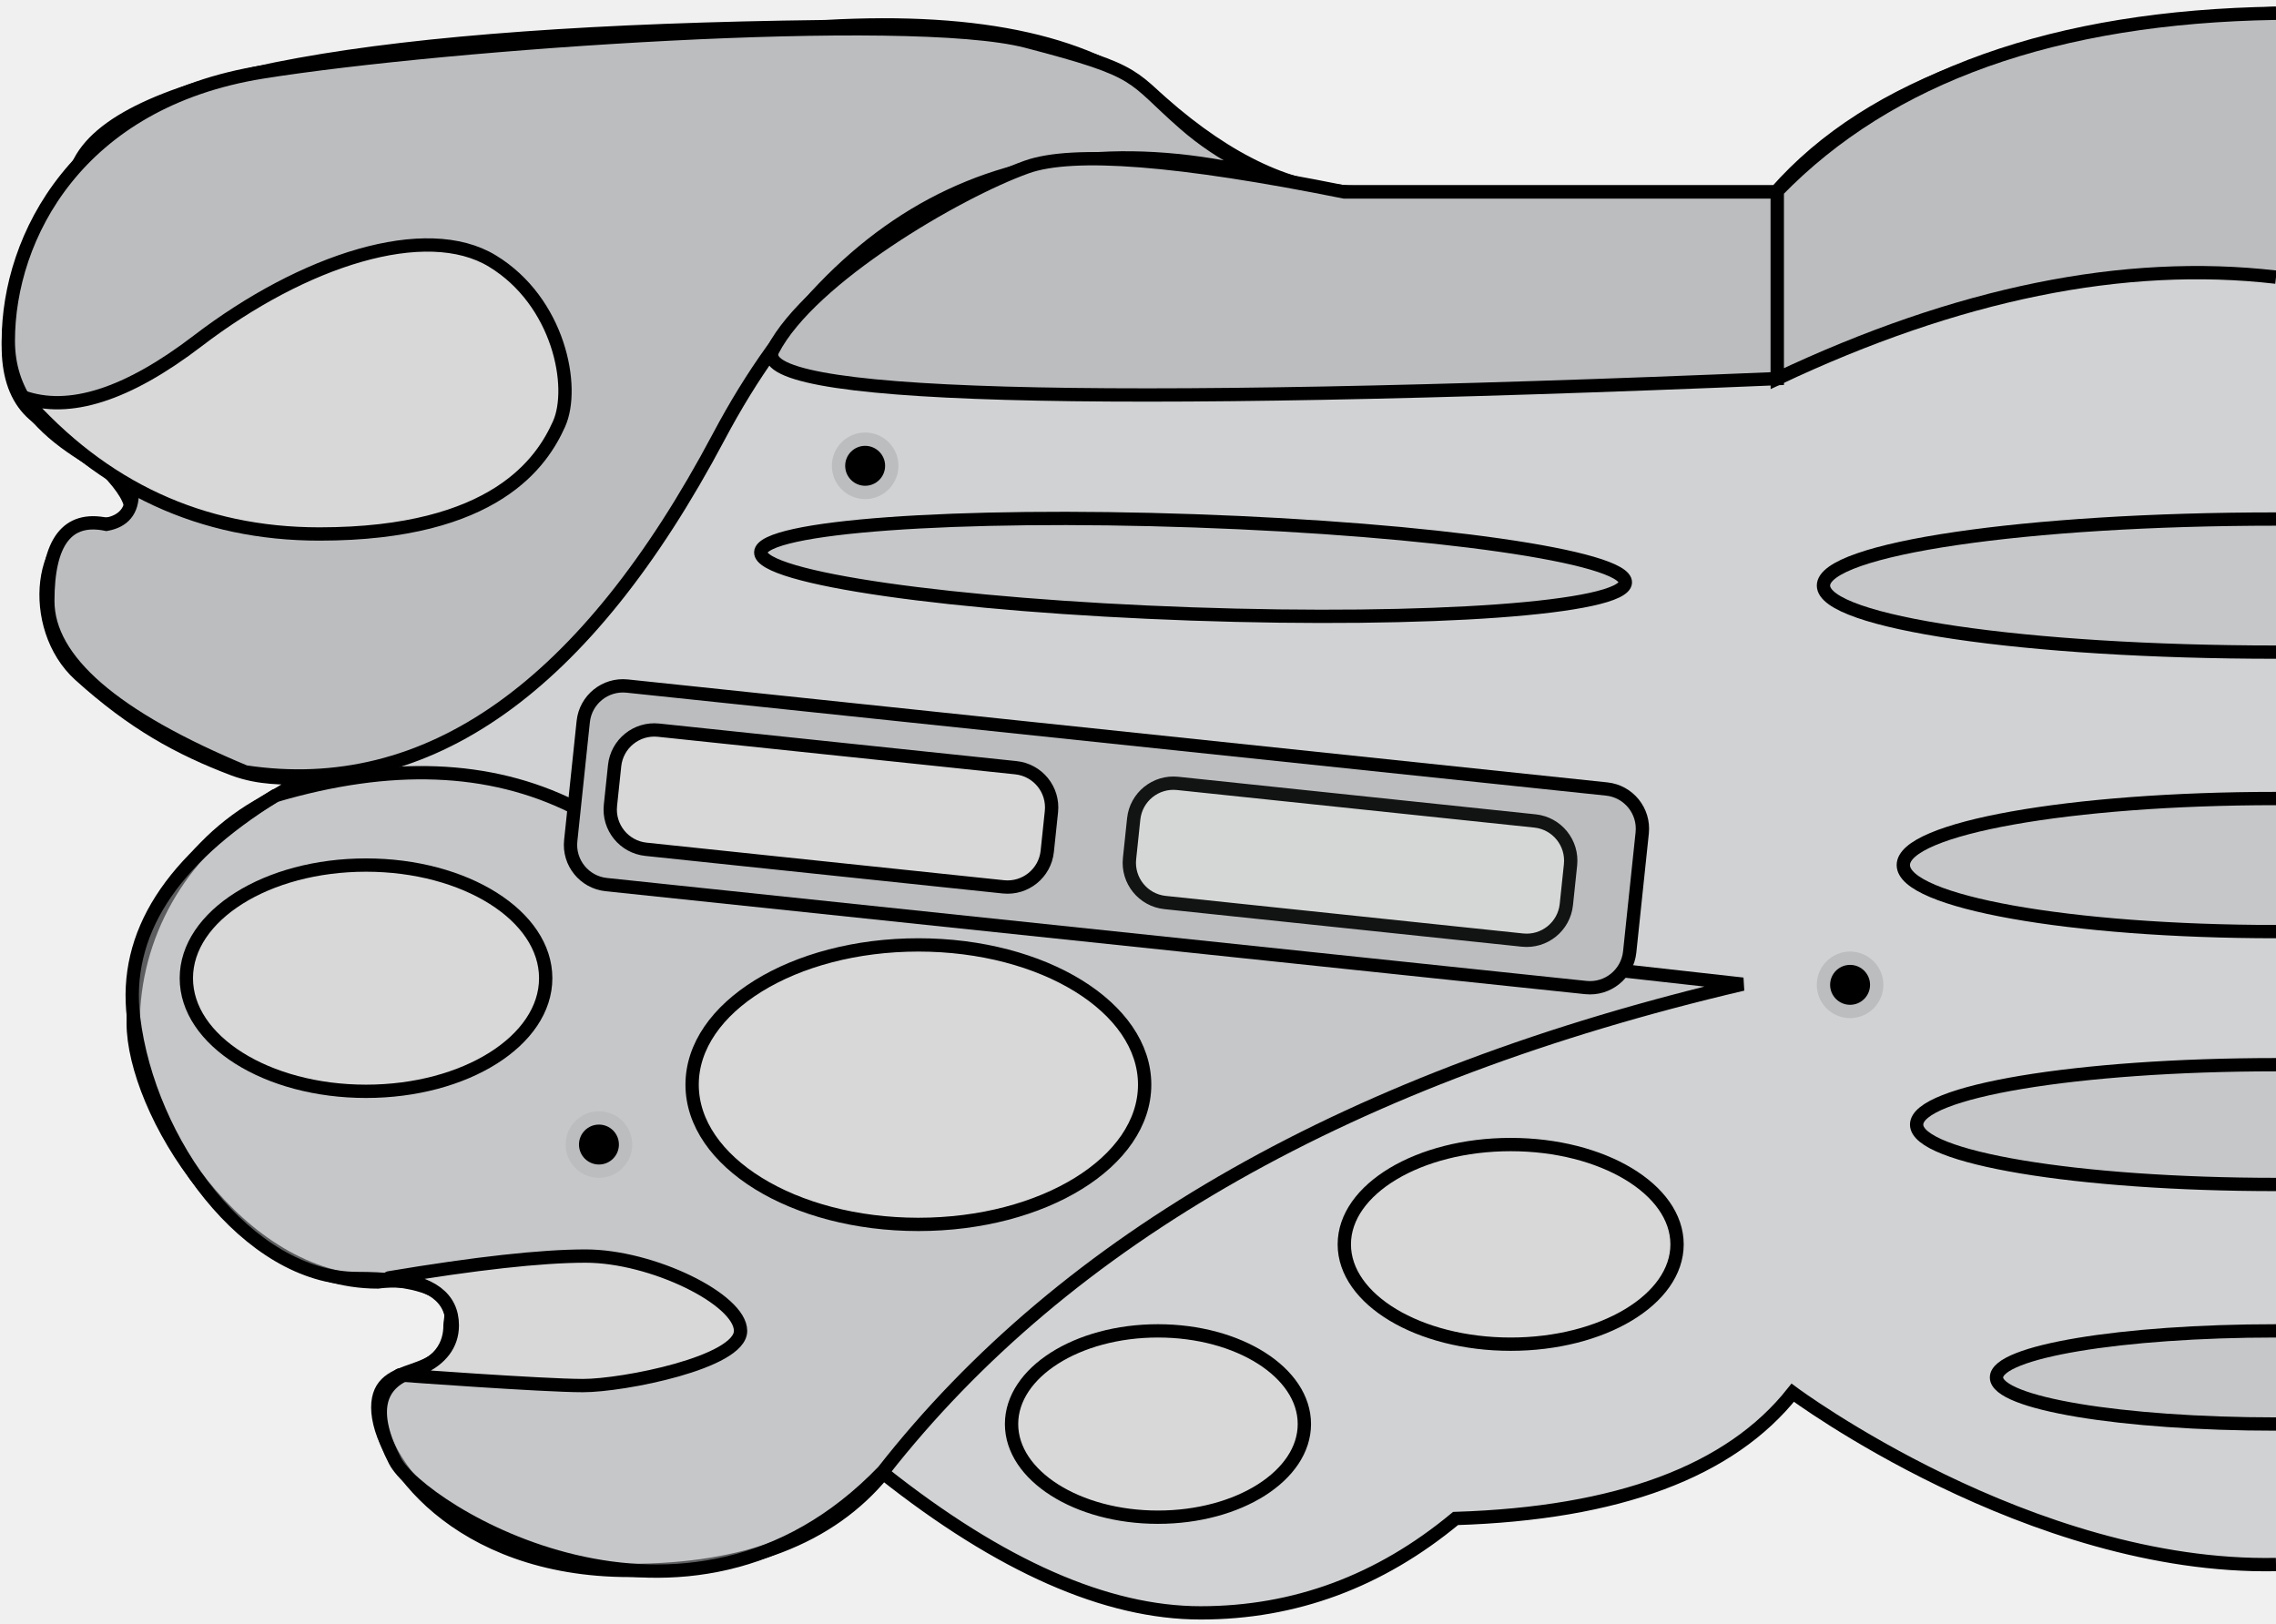
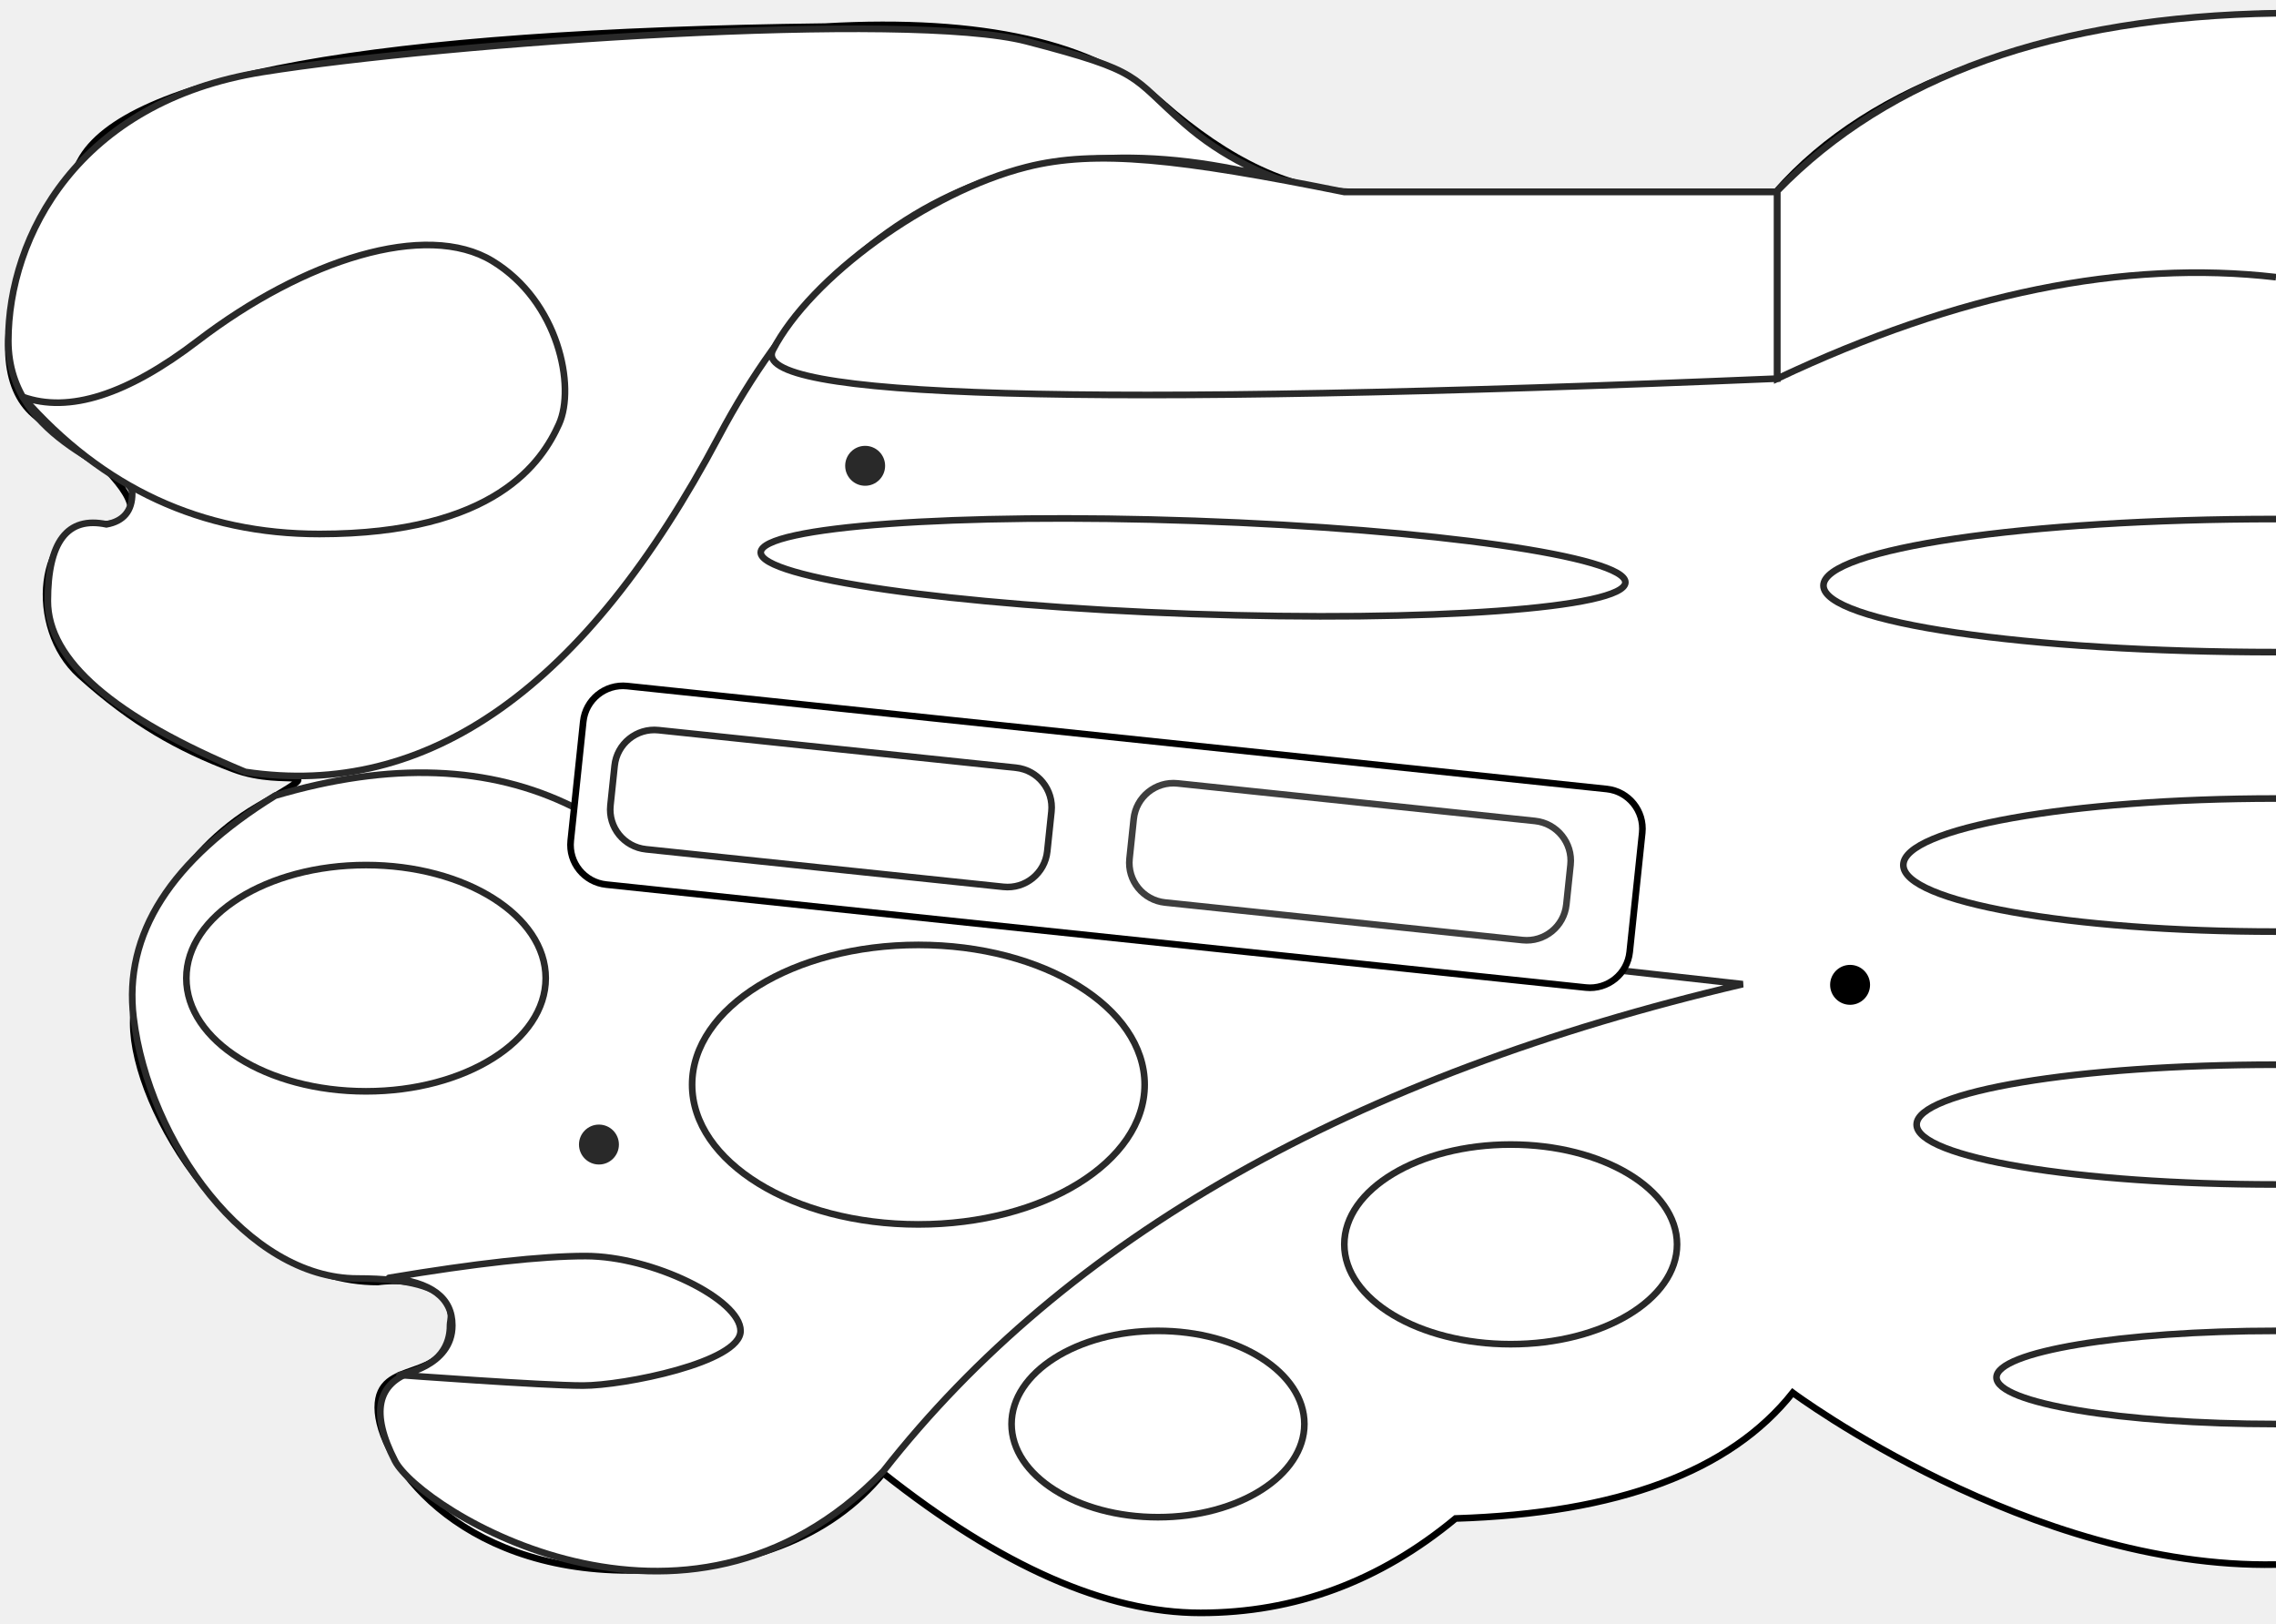
- <svg xmlns="http://www.w3.org/2000/svg" xmlns:xlink="http://www.w3.org/1999/xlink" width="171px" height="122px" viewBox="0 0 171 122" version="1.1">
-   <defs>
-     <circle id="path-1" cx="139" cy="73" r="2" />
-     <filter x="-62.5%" y="-62.5%" width="225.0%" height="225.0%" filterUnits="objectBoundingBox" id="filter-2">
-       <feGaussianBlur stdDeviation="1.5" in="SourceAlpha" result="shadowBlurInner1" />
-       <feOffset dx="0" dy="1" in="shadowBlurInner1" result="shadowOffsetInner1" />
-       <feComposite in="shadowOffsetInner1" in2="SourceAlpha" operator="arithmetic" k2="-1" k3="1" result="shadowInnerInner1" />
-       <feColorMatrix values="0 0 0 0 0   0 0 0 0 0   0 0 0 0 0  0 0 0 0.5 0" type="matrix" in="shadowInnerInner1" />
-     </filter>
-     <circle id="path-3" cx="65" cy="34" r="2" />
-     <filter x="-62.5%" y="-62.5%" width="225.0%" height="225.0%" filterUnits="objectBoundingBox" id="filter-4">
-       <feGaussianBlur stdDeviation="1.5" in="SourceAlpha" result="shadowBlurInner1" />
-       <feOffset dx="0" dy="1" in="shadowBlurInner1" result="shadowOffsetInner1" />
-       <feComposite in="shadowOffsetInner1" in2="SourceAlpha" operator="arithmetic" k2="-1" k3="1" result="shadowInnerInner1" />
-       <feColorMatrix values="0 0 0 0 0   0 0 0 0 0   0 0 0 0 0  0 0 0 0.5 0" type="matrix" in="shadowInnerInner1" />
-     </filter>
-     <circle id="path-5" cx="45" cy="85" r="2" />
-     <filter x="-62.5%" y="-62.5%" width="225.0%" height="225.0%" filterUnits="objectBoundingBox" id="filter-6">
-       <feGaussianBlur stdDeviation="1.5" in="SourceAlpha" result="shadowBlurInner1" />
-       <feOffset dx="0" dy="1" in="shadowBlurInner1" result="shadowOffsetInner1" />
-       <feComposite in="shadowOffsetInner1" in2="SourceAlpha" operator="arithmetic" k2="-1" k3="1" result="shadowInnerInner1" />
-       <feColorMatrix values="0 0 0 0 0   0 0 0 0 0   0 0 0 0 0  0 0 0 0.5 0" type="matrix" in="shadowInnerInner1" />
-     </filter>
-   </defs>
+ <svg xmlns="http://www.w3.org/2000/svg" width="171px" height="122px" viewBox="0 0 171 122" version="1.1">
  <g id="Page-1" stroke="none" stroke-width="1" fill="none" fill-rule="evenodd">
    <g id="COREFINGER">
      <g id="hangboard" transform="translate(0, 1)">
-         <path d="M171,0 C153.11,0.816 140.591,5.288 133.444,13.417 C133.444,13.417 122.881,13.417 101.754,13.417 C97.17,13.417 92.344,11.181 87.275,6.708 C82.207,2.236 73.782,0.333 62,1 C28,1.407 9.333,4.787 6,11.14 C2.667,17.493 1.291,19.896 1.873,18.352 C0.01,24.196 0.233,28.126 2.54,30.143 C4.847,32.159 6.667,33.539 8,34.283 C10.62,37.032 10.427,38.407 7.419,38.407 C2.908,38.407 2.005,46.122 6,49.729 C9.995,53.337 13.449,55.242 17.529,56.787 C21.61,58.332 25.172,56.175 19.322,59.602 C13.472,63.028 10.008,69.418 10.008,75.866 C10.008,82.314 17.767,95.327 28.384,95.327 C28.384,95.327 34.286,94.413 33.941,98.762 C33.596,103.111 28.384,100.92 28.384,104.757 C28.384,108.593 34.218,117 47.294,117 C56.012,117 62.365,114.563 66.355,109.69 C75.183,116.689 83.133,120.189 90.204,120.189 C97.276,120.189 103.661,117.825 109.36,113.097 C121.56,112.712 130.003,109.562 134.691,103.647 C134.691,103.647 152.518,116.919 171,116.558" id="Path-11" stroke="#000000" fill="#D0D2D3" />
-         <path d="M33.811,98.545 C33.811,97.96 35.088,95.065 26.847,95.065 C18.607,95.065 11.174,84.843 10.034,75.456 C9.274,69.199 12.819,63.642 20.67,58.787 C29.329,56.231 36.793,56.511 43.062,59.627 C49.33,62.743 78.621,67.184 130.937,72.949 C101.612,79.818 80.088,92.017 66.364,109.547 C51.484,125 31.537,112.385 29.679,108.771 C27.82,105.158 28.322,102.921 31.05,102.036 C33.778,101.152 33.811,99.13 33.811,98.545 Z" id="Path-14" stroke="#000000" fill-opacity="0.499" fill="#BBBDBF" />
-         <g id="Oval">
-           <use fill="#000000" fill-rule="evenodd" xlink:href="#path-1" />
-           <use fill="black" fill-opacity="1" filter="url(#filter-2)" xlink:href="#path-1" />
-           <use stroke="#BBBDBF" stroke-width="1" xlink:href="#path-1" />
+         <path d="M171,0 C153.11,0.816 140.591,5.288 133.444,13.417 C133.444,13.417 122.881,13.417 101.754,13.417 C97.17,13.417 92.344,11.181 87.275,6.708 C82.207,2.236 73.782,0.333 62,1 C28,1.407 9.333,4.787 6,11.14 C2.667,17.493 1.291,19.896 1.873,18.352 C0.01,24.196 0.233,28.126 2.54,30.143 C4.847,32.159 6.667,33.539 8,34.283 C10.62,37.032 10.427,38.407 7.419,38.407 C2.908,38.407 2.005,46.122 6,49.729 C9.995,53.337 13.449,55.242 17.529,56.787 C21.61,58.332 25.172,56.175 19.322,59.602 C13.472,63.028 10.008,69.418 10.008,75.866 C10.008,82.314 17.767,95.327 28.384,95.327 C28.384,95.327 34.286,94.413 33.941,98.762 C33.596,103.111 28.384,100.92 28.384,104.757 C28.384,108.593 34.218,117 47.294,117 C56.012,117 62.365,114.563 66.355,109.69 C75.183,116.689 83.133,120.189 90.204,120.189 C97.276,120.189 103.661,117.825 109.36,113.097 C121.56,112.712 130.003,109.562 134.691,103.647 C134.691,103.647 152.518,116.919 171,116.558" id="Path-11" stroke="#000000" stroke-width="0.5" fill="#FFFFFF" fill-rule="nonzero" />
+         <path d="M33.811,98.545 C33.811,97.96 35.088,95.065 26.847,95.065 C18.607,95.065 11.174,84.843 10.034,75.456 C9.274,69.199 12.819,63.642 20.67,58.787 C29.329,56.231 36.793,56.511 43.062,59.627 C49.33,62.743 78.621,67.184 130.937,72.949 C101.612,79.818 80.088,92.017 66.364,109.547 C51.484,125 31.537,112.385 29.679,108.771 C27.82,105.158 28.322,102.921 31.05,102.036 C33.778,101.152 33.811,99.13 33.811,98.545 Z" id="Path-14" stroke="#292929" stroke-width="0.5" fill="#FFFFFF" fill-rule="nonzero" />
+         <g id="Oval" transform="translate(137, 71)">
+           <g id="path-1-link" fill="#000000" fill-rule="nonzero">
+             <circle id="path-1" cx="2" cy="2" r="2" />
+           </g>
+           <g id="path-1-link" fill="#000000" fill-rule="nonzero">
+             <circle id="path-1" cx="2" cy="2" r="2" />
+           </g>
+           <g id="path-1-link" stroke="#FFFFFF">
+             <circle id="path-1" cx="2" cy="2" r="2" />
+           </g>
        </g>
-         <g id="Oval">
-           <use fill="#000000" fill-rule="evenodd" xlink:href="#path-3" />
-           <use fill="black" fill-opacity="1" filter="url(#filter-4)" xlink:href="#path-3" />
-           <use stroke="#BBBDBF" stroke-width="1" xlink:href="#path-3" />
+         <g id="Oval" transform="translate(63, 32)">
+           <g id="path-3-link" fill="#292929" fill-rule="nonzero">
+             <circle id="path-3" cx="2" cy="2" r="2" />
+           </g>
+           <g id="path-3-link" fill="#292929" fill-rule="nonzero">
+             <circle id="path-3" cx="2" cy="2" r="2" />
+           </g>
+           <g id="path-3-link" stroke="#FFFFFF">
+             <circle id="path-3" cx="2" cy="2" r="2" />
+           </g>
        </g>
-         <g id="Oval">
-           <use fill="#000000" fill-rule="evenodd" xlink:href="#path-5" />
-           <use fill="black" fill-opacity="1" filter="url(#filter-6)" xlink:href="#path-5" />
-           <use stroke="#BBBDBF" stroke-width="1" xlink:href="#path-5" />
+         <g id="Oval" transform="translate(43, 83)">
+           <g id="path-5-link" fill="#292929" fill-rule="nonzero">
+             <circle id="path-5" cx="2" cy="2" r="2" />
+           </g>
+           <g id="path-5-link" fill="#292929" fill-rule="nonzero">
+             <circle id="path-5" cx="2" cy="2" r="2" />
+           </g>
+           <g id="path-5-link" stroke="#FFFFFF">
+             <circle id="path-5" cx="2" cy="2" r="2" />
+           </g>
        </g>
-         <rect id="Rectangle" stroke="#000000" fill="#BBBDBF" transform="translate(83.1308, 61.87599) rotate(6) translate(-83.1308, -61.87599) " x="43.131" y="54.376" width="80" height="15" rx="3" />
+         <rect id="Rectangle" stroke="#000000" stroke-width="0.5" fill="#FFFFFF" fill-rule="nonzero" transform="translate(83.1308, 61.87599) rotate(6) translate(-83.1308, -61.87599) " x="43.131" y="54.376" width="80" height="15" rx="3" />
      </g>
-       <ellipse id="h16" stroke="#000000" fill="#D8D8D8" cx="87" cy="107" rx="11" ry="7" />
-       <path d="M150,107 C161.598,107 171,105.433 171,103.5 C171,101.567 161.598,100 150,100" id="h15" stroke="#000000" fill="#C5C7C8" transform="translate(160.5, 103.5) scale(-1, 1) translate(-160.5, -103.5) " />
-       <ellipse id="h14" stroke="#000000" fill="#D8D8D8" cx="113.5" cy="93.5" rx="12.5" ry="7.5" />
-       <path d="M29.225,96.016 C35.742,94.925 40.667,94.38 44,94.38 C49,94.38 55.64,97.633 55.64,100 C55.64,102.367 46.85,104.111 43.801,104.111 C40.752,104.111 30.022,103.315 30.022,103.315 C30.022,103.315 33.983,102.701 33.983,99.585 C33.983,97.508 32.397,96.319 29.225,96.016 Z" id="h13" stroke="#000000" fill="#D8D8D8" stroke-linejoin="round" />
-       <path d="M144,89 C158.912,89 171,86.985 171,84.5 C171,82.015 158.912,80 144,80" id="h12" stroke="#000000" fill="#C5C7C8" transform="translate(157.5, 84.5) scale(-1, 1) translate(-157.5, -84.5) " />
-       <ellipse id="h11" stroke="#000000" fill="#D8D8D8" cx="69" cy="81.5" rx="17" ry="10.5" />
-       <ellipse id="h10" stroke="#000000" fill="#D8D8D8" cx="27.5" cy="73.5" rx="13.5" ry="8.5" />
-       <path d="M143,70 C158.464,70 171,67.761 171,65 C171,62.239 158.464,60 143,60" id="h9" stroke="#000000" fill="#C5C7C8" transform="translate(157, 65) scale(-1, 1) translate(-157, -65) " />
-       <rect id="h8" stroke="#000000" fill="#D8D8D8" opacity="0.9" transform="translate(101.4295, 64.74959) rotate(6) translate(-101.4295, -64.74959) " x="84.93" y="60.25" width="33" height="9" rx="3" />
-       <rect id="h7" stroke="#000000" fill="#D8D8D8" transform="translate(62.42952, 60.74959) rotate(6) translate(-62.42952, -60.74959) " x="45.93" y="56.25" width="33" height="9" rx="3" />
-       <path d="M137,49 C155.778,49 171,46.761 171,44 C171,41.239 155.778,39 137,39" id="h6" stroke="#000000" fill="#C5C7C8" transform="translate(154, 44) scale(-1, 1) translate(-154, -44) " />
-       <ellipse id="h5" stroke="#000000" fill="#C5C7C8" transform="translate(89.63725, 42.63271) rotate(2) translate(-89.63725, -42.63271) " cx="89.637" cy="42.633" rx="32.5" ry="3.5" />
-       <path d="M99.218,14.424 C79.073,7.835 64,13.966 54,32.818 C44,51.671 32.142,60.064 18.425,58 C8.537,53.889 3.593,49.607 3.593,45.154 C3.593,40.701 5.062,38.782 8,39.397 C9.289,39.161 9.933,38.383 9.933,37.064 C9.933,35.085 0.625,33.421 0.625,25.611 C0.625,17.8 5.841,7.631 19.719,5.411 C33.596,3.191 68.268,0.797 77.134,3.104 C86,5.411 84.83,5.668 89,9.31 C91.78,11.738 95.186,13.442 99.218,14.424 Z" id="h4" stroke="#000000" fill="#BBBDBF" />
-       <path d="M1.702,29.818 C5.173,31.067 9.559,29.665 14.86,25.611 C22.811,19.529 32,16.573 37,19.617 C42,22.66 43.248,29.087 42,31.863 C40.752,34.638 37.274,40.123 24,40.123 C15.151,40.123 7.718,36.688 1.702,29.818 Z" id="h3" stroke="#000000" fill="#D8D8D8" stroke-linejoin="round" />
-       <path d="M133.531,28.448 L133.531,14.424 L101,14.424 C88.58,11.926 80.625,11.301 77.134,12.55 C71.898,14.424 60.894,20.862 58.073,26.292 C56.193,29.912 81.346,30.631 133.531,28.448 Z" id="h2" stroke="#000000" fill="#BBBDBF" />
-       <path d="M171,20.825 C159.58,19.504 147.09,22.045 133.531,28.448 C133.531,28.097 133.531,23.396 133.531,14.346 C141.927,5.708 154.416,1.259 171,0.997" id="h1" stroke="#000000" fill="#BBBDBF" />
+       <ellipse id="h16" stroke="#292929" stroke-width="0.5" fill="#FFFFFF" fill-rule="nonzero" cx="87" cy="107" rx="11" ry="7" />
+       <path d="M150,107 C161.598,107 171,105.433 171,103.5 C171,101.567 161.598,100 150,100" id="h15" stroke="#292929" stroke-width="0.5" fill="#FFFFFF" fill-rule="nonzero" transform="translate(160.5, 103.5) scale(-1, 1) translate(-160.5, -103.5) " />
+       <ellipse id="h14" stroke="#292929" stroke-width="0.5" fill="#FFFFFF" fill-rule="nonzero" cx="113.5" cy="93.5" rx="12.5" ry="7.5" />
+       <path d="M29.225,96.016 C35.742,94.925 40.667,94.38 44,94.38 C49,94.38 55.64,97.633 55.64,100 C55.64,102.367 46.85,104.111 43.801,104.111 C40.752,104.111 30.022,103.315 30.022,103.315 C30.022,103.315 33.983,102.701 33.983,99.585 C33.983,97.508 32.397,96.319 29.225,96.016 Z" id="h13" stroke="#292929" stroke-width="0.5" fill="#FFFFFF" fill-rule="nonzero" stroke-linejoin="round" />
+       <path d="M144,89 C158.912,89 171,86.985 171,84.5 C171,82.015 158.912,80 144,80" id="h12" stroke="#292929" stroke-width="0.5" fill="#FFFFFF" fill-rule="nonzero" transform="translate(157.5, 84.5) scale(-1, 1) translate(-157.5, -84.5) " />
+       <ellipse id="h11" stroke="#292929" stroke-width="0.5" fill="#FFFFFF" fill-rule="nonzero" cx="69" cy="81.5" rx="17" ry="10.5" />
+       <ellipse id="h10" stroke="#292929" stroke-width="0.5" fill="#FFFFFF" fill-rule="nonzero" cx="27.5" cy="73.5" rx="13.5" ry="8.5" />
+       <path d="M143,70 C158.464,70 171,67.761 171,65 C171,62.239 158.464,60 143,60" id="h9" stroke="#292929" stroke-width="0.5" fill="#FFFFFF" fill-rule="nonzero" transform="translate(157, 65) scale(-1, 1) translate(-157, -65) " />
+       <rect id="h8" stroke="#292929" stroke-width="0.5" fill="#FFFFFF" fill-rule="nonzero" opacity="0.9" transform="translate(101.4295, 64.74959) rotate(6) translate(-101.4295, -64.74959) " x="84.93" y="60.25" width="33" height="9" rx="3" />
+       <rect id="h7" stroke="#292929" stroke-width="0.5" fill="#FFFFFF" fill-rule="nonzero" transform="translate(62.42951, 60.74959) rotate(6) translate(-62.42951, -60.74959) " x="45.93" y="56.25" width="33" height="9" rx="3" />
+       <path d="M137,49 C155.778,49 171,46.761 171,44 C171,41.239 155.778,39 137,39" id="h6" stroke="#292929" stroke-width="0.5" fill="#FFFFFF" fill-rule="nonzero" transform="translate(154, 44) scale(-1, 1) translate(-154, -44) " />
+       <ellipse id="h5" stroke="#292929" stroke-width="0.5" fill="#FFFFFF" fill-rule="nonzero" transform="translate(89.63725, 42.63271) rotate(2) translate(-89.63725, -42.63271) " cx="89.637" cy="42.633" rx="32.5" ry="3.5" />
+       <path d="M99.218,14.424 C79.073,7.835 64,13.966 54,32.818 C44,51.671 32.142,60.064 18.425,58 C8.537,53.889 3.593,49.607 3.593,45.154 C3.593,40.701 5.062,38.782 8,39.397 C9.289,39.161 9.933,38.383 9.933,37.064 C9.933,35.085 0.625,33.421 0.625,25.611 C0.625,17.8 5.841,7.631 19.719,5.411 C33.596,3.191 68.268,0.797 77.134,3.104 C86,5.411 84.83,5.668 89,9.31 C91.78,11.738 95.186,13.442 99.218,14.424 Z" id="h4" stroke="#292929" stroke-width="0.5" fill="#FFFFFF" fill-rule="nonzero" />
+       <path d="M1.702,29.818 C5.173,31.067 9.559,29.665 14.86,25.611 C22.811,19.529 32,16.573 37,19.617 C42,22.66 43.248,29.087 42,31.863 C40.752,34.638 37.274,40.123 24,40.123 C15.151,40.123 7.718,36.688 1.702,29.818 Z" id="h3" stroke="#292929" stroke-width="0.5" fill="#FFFFFF" fill-rule="nonzero" stroke-linejoin="round" />
+       <path d="M133.531,28.448 L133.531,14.424 L101,14.424 C88.58,11.926 82.356,11.23 77.134,12.55 C69.673,14.436 60.894,20.862 58.073,26.292 C56.193,29.912 81.346,30.631 133.531,28.448 Z" id="h2" stroke="#292929" stroke-width="0.5" fill="#FFFFFF" fill-rule="nonzero" />
+       <path d="M171,20.825 C159.58,19.504 147.09,22.045 133.531,28.448 C133.531,28.097 133.531,23.396 133.531,14.346 C141.927,5.708 154.416,1.259 171,0.997" id="h1" stroke="#292929" stroke-width="0.5" fill="#FFFFFF" fill-rule="nonzero" />
    </g>
  </g>
</svg>
